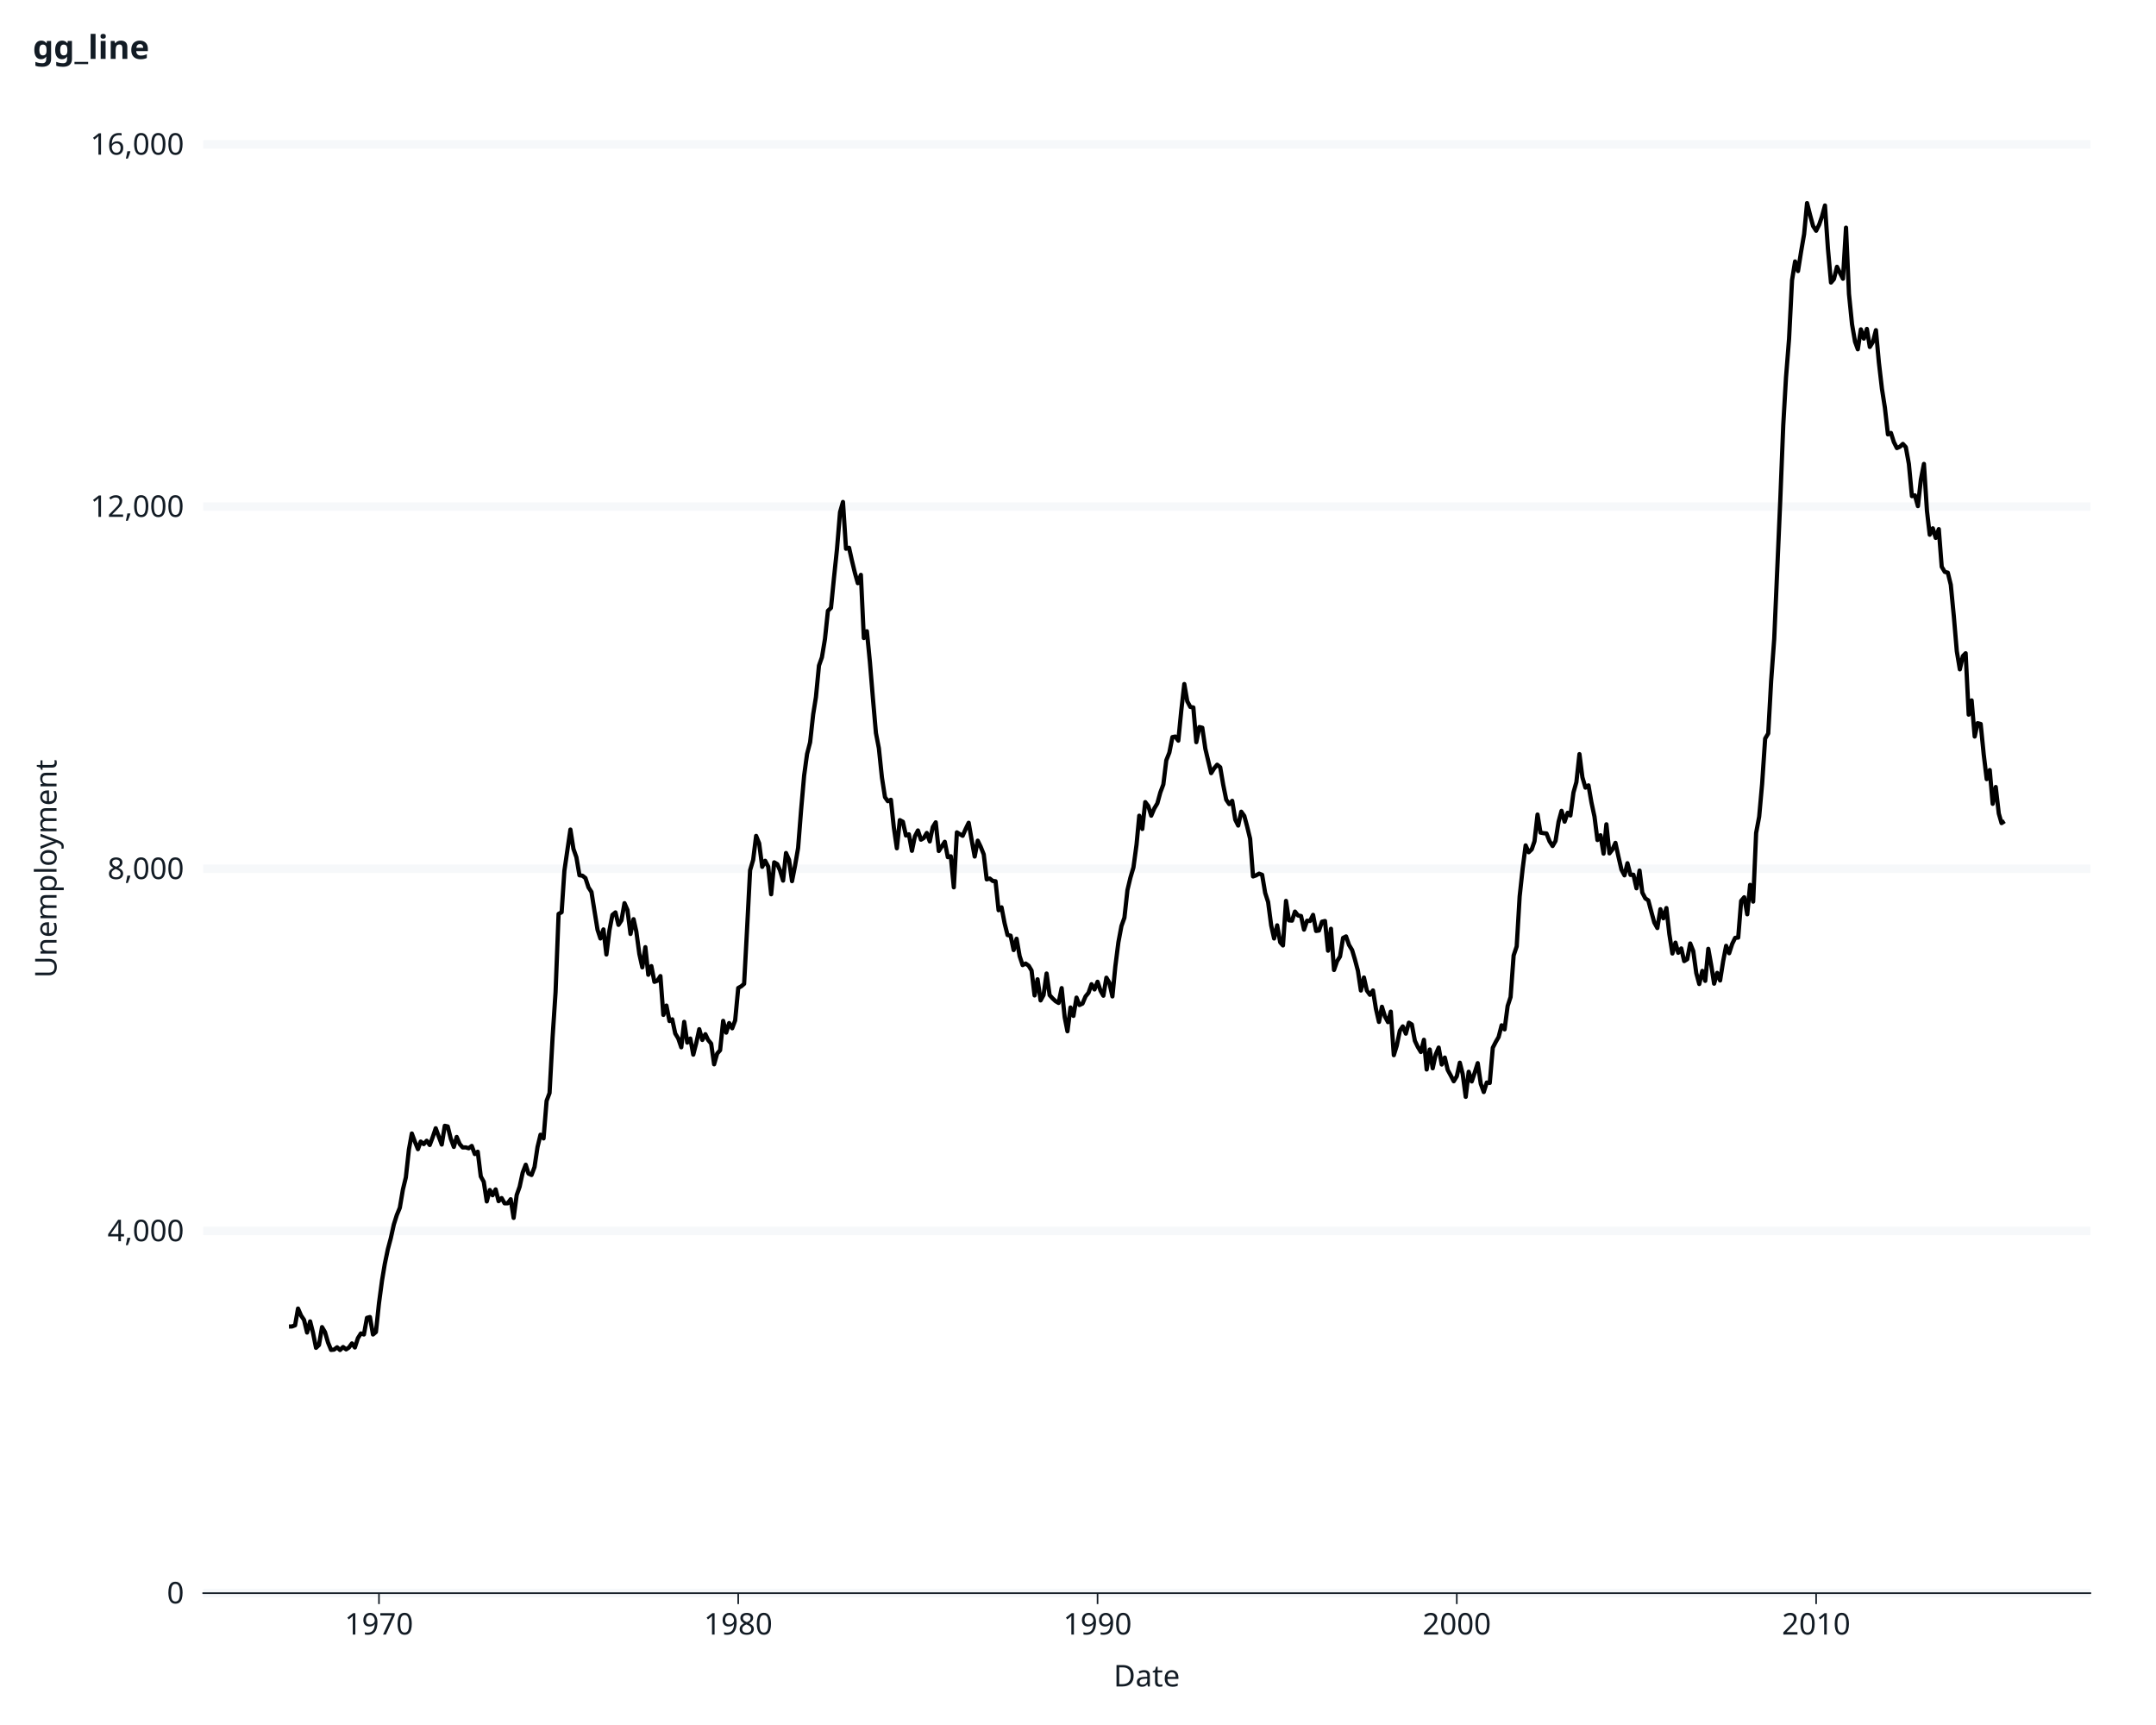
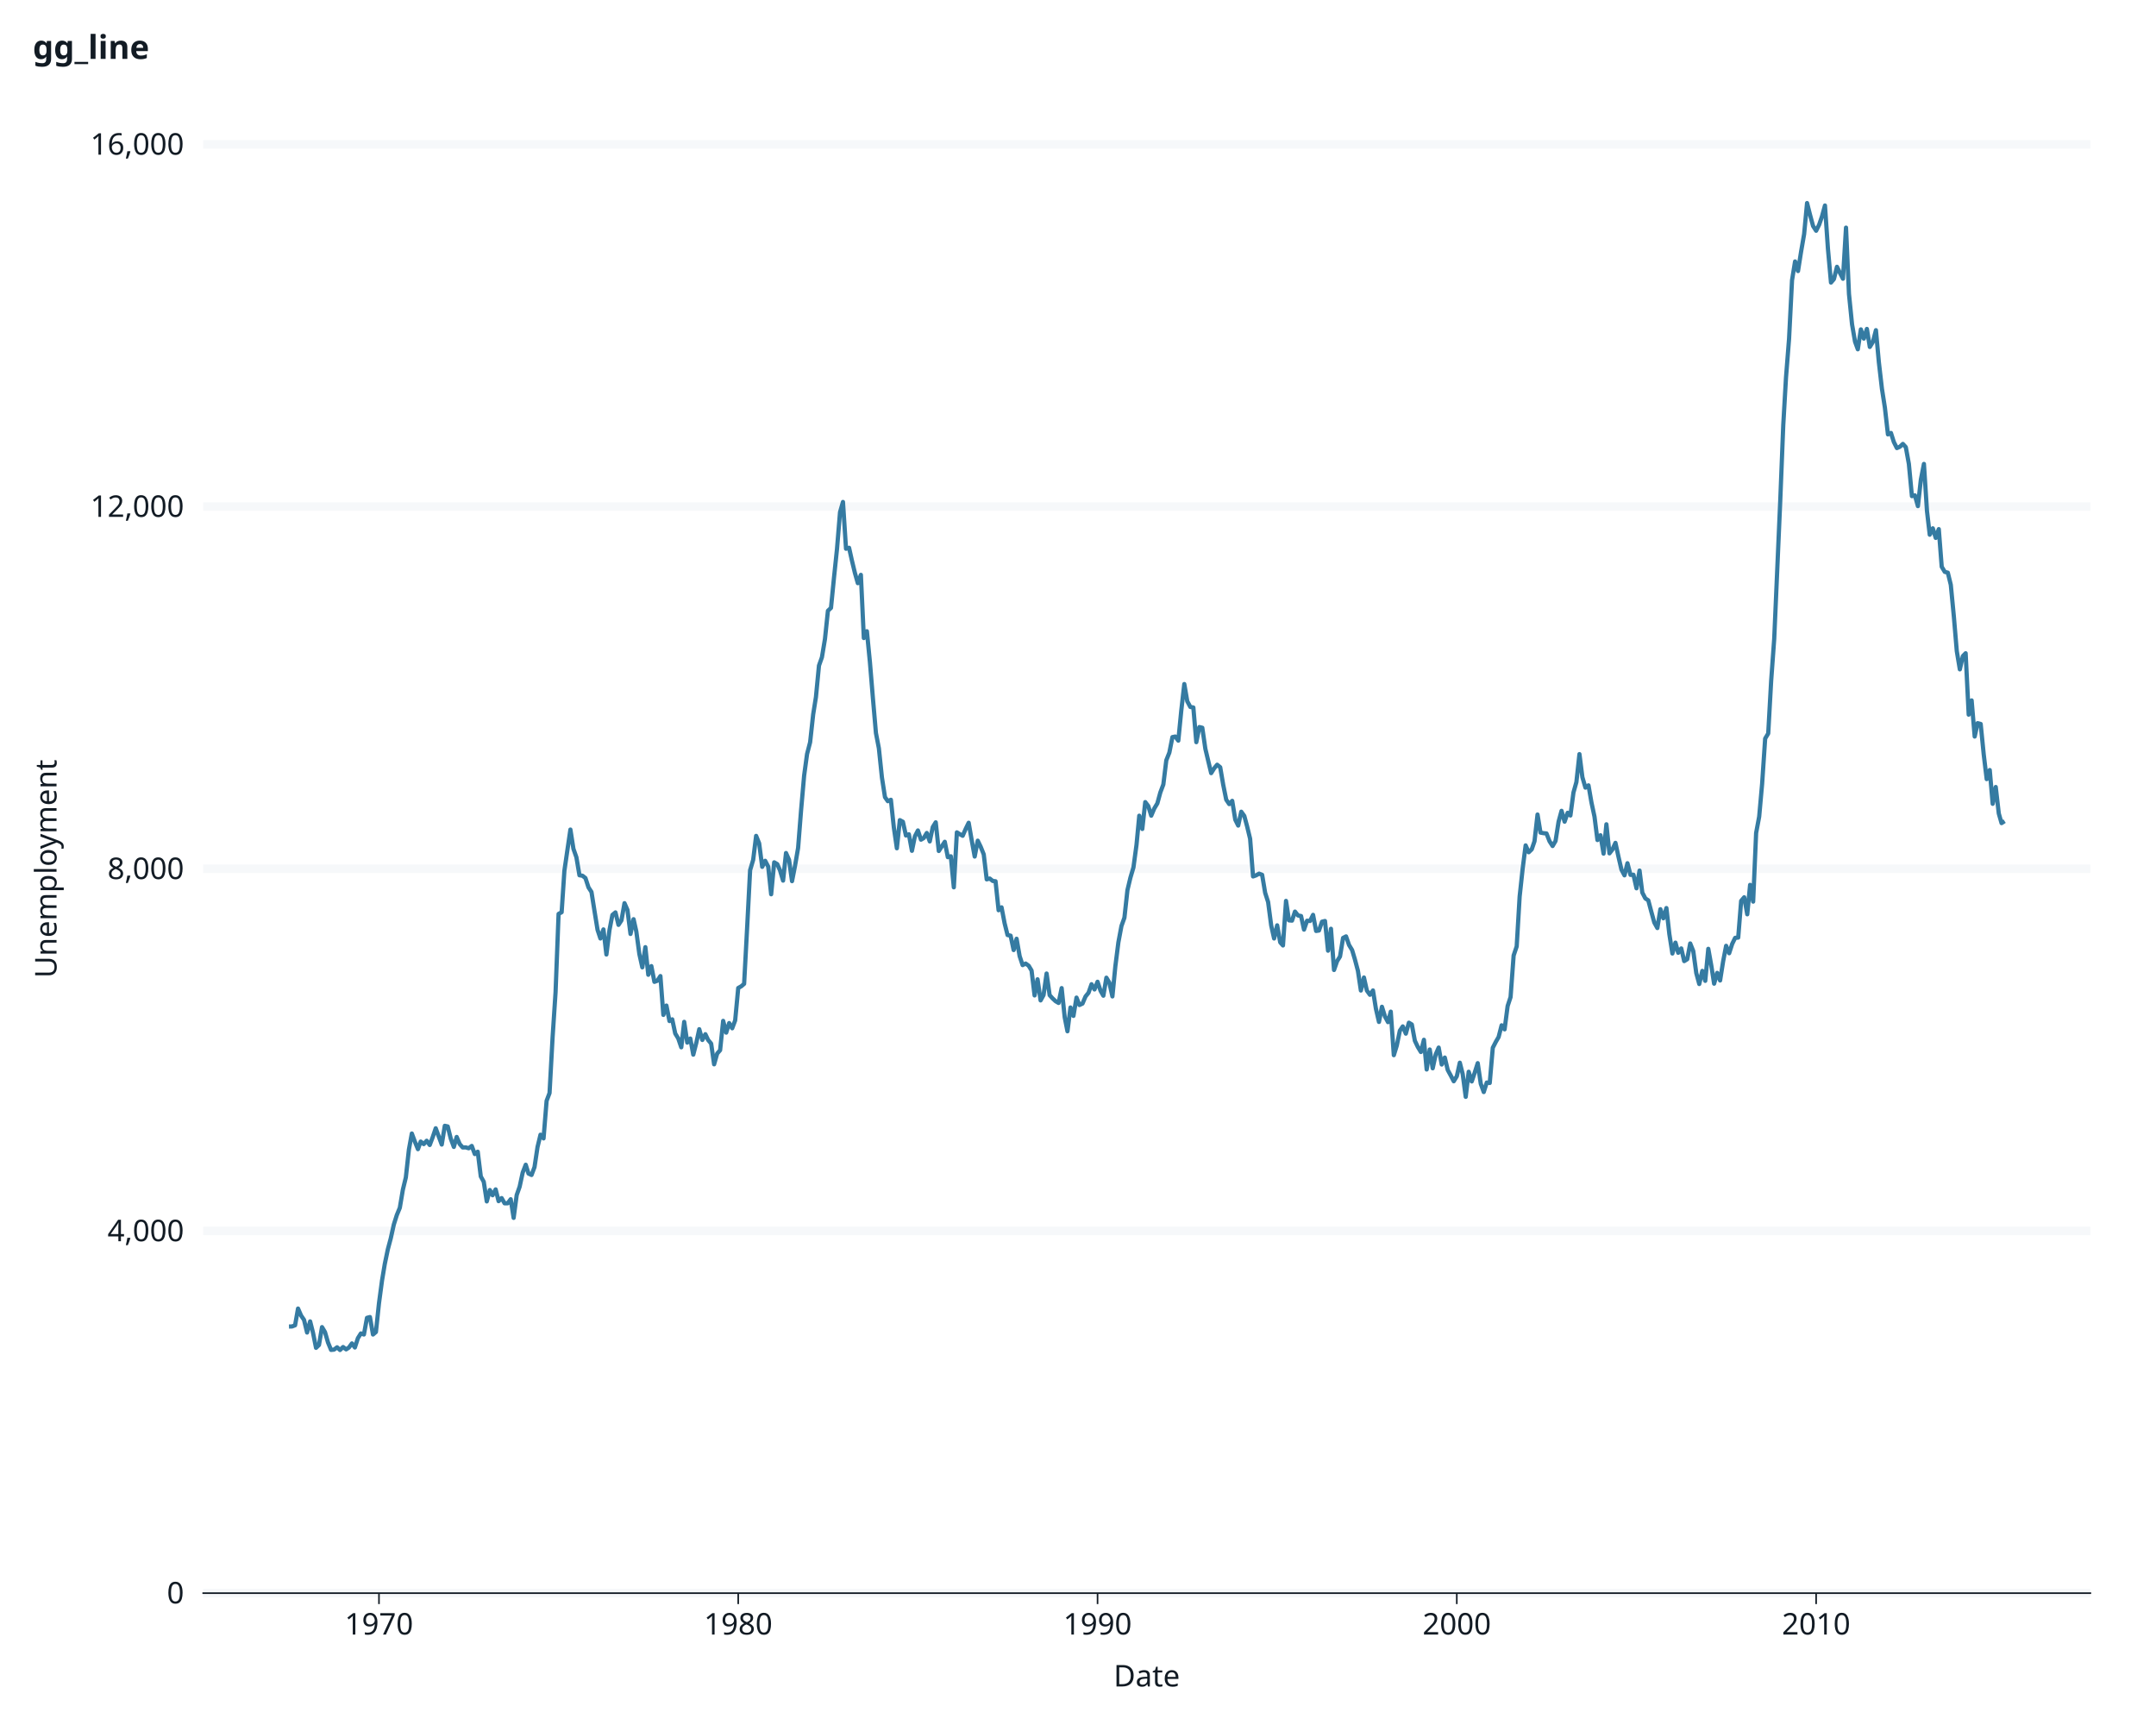
<svg xmlns="http://www.w3.org/2000/svg" class="svglite" data-engine-version="2.0" width="720.00pt" height="576.00pt" viewBox="0 0 720.00 576.00">
  <defs>
    <style type="text/css">
    .svglite line, .svglite polyline, .svglite polygon, .svglite path, .svglite rect, .svglite circle {
      fill: none;
      stroke: #000000;
      stroke-linecap: round;
      stroke-linejoin: round;
      stroke-miterlimit: 10.00;
    }
  </style>
  </defs>
  <rect width="100%" height="100%" style="stroke: none; fill: #FFFFFF;" />
  <defs>
    <clipPath id="cpMC4wMHw3MjAuMDB8MC4wMHw1NzYuMDA=">
      <rect x="0.00" y="0.00" width="720.00" height="576.00" />
    </clipPath>
  </defs>
  <g clip-path="url(#cpMC4wMHw3MjAuMDB8MC4wMHw1NzYuMDA=)">
    <rect x="0" y="0.00" width="720.00" height="576.00" style="stroke-width: 1.07; stroke: #FFFFFF; fill: #FFFFFF;" />
    <rect x="67.86" y="48.21" width="630.23" height="483.76" style="stroke-width: 1.07; stroke: #FFFFFF; fill: #FFFFFF;" />
    <polyline points="186.54,531.97 186.54,48.21 " style="stroke-width: 2.84; stroke: none; stroke-linecap: butt;" />
    <polyline points="306.53,531.97 306.53,48.21 " style="stroke-width: 2.84; stroke: none; stroke-linecap: butt;" />
    <polyline points="426.51,531.97 426.51,48.21 " style="stroke-width: 2.84; stroke: none; stroke-linecap: butt;" />
    <polyline points="546.50,531.97 546.50,48.21 " style="stroke-width: 2.84; stroke: none; stroke-linecap: butt;" />
    <polyline points="666.48,531.97 666.48,48.21 " style="stroke-width: 2.84; stroke: none; stroke-linecap: butt;" />
    <polyline points="67.86,531.97 698.08,531.97 " style="stroke-width: 2.84; stroke: #F6F8FA; stroke-linecap: butt;" />
    <polyline points="67.86,411.03 698.08,411.03 " style="stroke-width: 2.84; stroke: #F6F8FA; stroke-linecap: butt;" />
    <polyline points="67.86,290.09 698.08,290.09 " style="stroke-width: 2.84; stroke: #F6F8FA; stroke-linecap: butt;" />
    <polyline points="67.86,169.15 698.08,169.15 " style="stroke-width: 2.84; stroke: #F6F8FA; stroke-linecap: butt;" />
    <polyline points="67.86,48.21 698.08,48.21 " style="stroke-width: 2.84; stroke: #F6F8FA; stroke-linecap: butt;" />
    <polyline points="126.56,531.97 126.56,48.21 " style="stroke-width: 2.84; stroke: none; stroke-linecap: butt;" />
    <polyline points="246.53,531.97 246.53,48.21 " style="stroke-width: 2.84; stroke: none; stroke-linecap: butt;" />
    <polyline points="366.53,531.97 366.53,48.21 " style="stroke-width: 2.84; stroke: none; stroke-linecap: butt;" />
    <polyline points="486.50,531.97 486.50,48.21 " style="stroke-width: 2.84; stroke: none; stroke-linecap: butt;" />
    <polyline points="606.50,531.97 606.50,48.21 " style="stroke-width: 2.84; stroke: none; stroke-linecap: butt;" />
-     <polyline points="96.50,442.95 97.52,442.92 98.54,442.53 99.53,436.94 100.54,439.27 101.53,440.72 102.55,444.95 103.57,441.23 104.52,444.98 105.54,450.06 106.52,449.12 107.54,443.14 108.53,444.80 109.54,448.28 110.56,450.75 111.55,450.66 112.57,449.88 113.55,450.79 114.57,449.79 115.59,450.57 116.51,449.97 117.53,448.58 118.51,449.94 119.53,446.82 120.52,445.25 121.53,445.61 122.55,440.05 123.54,439.78 124.56,445.61 125.54,444.77 126.56,435.18 127.58,427.56 128.50,422.06 129.52,417.16 130.50,413.48 131.52,408.88 132.51,405.74 133.52,403.29 134.54,397.24 135.53,393.16 136.55,383.88 137.53,378.49 138.55,381.22 139.57,383.72 140.49,381.18 141.51,382.03 142.49,380.91 143.51,382.33 144.50,379.73 145.51,376.74 146.53,379.52 147.52,382.18 148.54,375.92 149.52,376.14 150.54,380.22 151.56,382.97 152.51,379.64 153.53,382.03 154.52,383.15 155.53,383.12 156.52,383.42 157.54,382.64 158.56,385.36 159.54,384.57 160.56,392.83 161.55,394.61 162.56,401.17 163.58,397.36 164.50,399.11 165.52,397.15 166.51,401.08 167.52,400.05 168.51,401.80 169.53,401.80 170.55,400.44 171.53,406.67 172.55,399.05 173.54,396.24 174.55,391.56 175.57,388.92 176.49,391.86 177.51,392.34 178.50,389.71 179.51,383.00 180.50,378.89 181.52,380.13 182.54,367.58 183.52,364.98 184.54,346.32 185.53,331.33 186.54,305.17 187.56,304.60 188.48,290.75 189.50,283.74 190.49,277.00 191.50,283.44 192.49,286.25 193.51,292.26 194.53,292.42 195.51,293.20 196.53,296.32 197.52,297.83 198.53,304.18 199.55,310.47 200.51,313.37 201.52,310.34 202.51,318.72 203.53,310.59 204.51,305.51 205.53,304.66 206.55,308.83 207.54,307.32 208.55,301.58 209.54,303.84 210.56,311.86 211.58,306.93 212.50,311.04 213.51,318.54 214.50,323.01 215.52,316.27 216.50,325.49 217.52,322.59 218.54,327.85 219.53,327.49 220.54,325.92 221.53,338.89 222.55,335.77 223.57,340.94 224.49,340.37 225.50,345.11 226.49,346.72 227.51,349.71 228.49,341.21 229.51,348.14 230.53,346.78 231.52,352.16 232.53,348.23 233.52,343.66 234.54,347.26 235.56,345.33 236.48,347.26 237.49,348.47 238.48,355.39 239.50,351.80 240.48,350.68 241.50,340.88 242.52,344.81 243.51,341.61 244.52,343.36 245.51,340.73 246.53,329.91 247.55,329.33 248.50,328.52 249.52,309.50 250.50,290.57 251.52,287.12 252.51,279.11 253.52,281.59 254.54,289.45 255.53,287.43 256.55,289.39 257.53,298.61 258.55,287.94 259.57,288.55 260.49,290.63 261.51,294.05 262.49,284.83 263.51,287.12 264.50,294.23 265.52,289.00 266.53,283.13 267.52,270.56 268.54,258.98 269.52,251.78 270.54,247.85 271.56,238.54 272.48,232.79 273.50,222.24 274.48,219.49 275.50,213.35 276.49,203.95 277.51,202.98 278.52,192.82 279.51,183.39 280.53,171.02 281.51,167.61 282.53,183.24 283.55,182.91 284.47,187.05 285.49,191.28 286.47,194.73 287.49,191.95 288.48,213.05 289.50,210.78 290.51,221.09 291.50,233.03 292.52,244.77 293.50,249.85 294.52,259.61 295.54,266.17 296.49,267.53 297.51,267.05 298.50,276.30 299.51,283.25 300.50,273.85 301.52,274.40 302.54,278.99 303.52,278.57 304.54,284.10 305.53,279.26 306.54,277.30 307.56,280.38 308.48,279.84 309.50,278.14 310.49,280.96 311.50,276.18 312.49,274.58 313.51,284.16 314.53,282.59 315.51,281.08 316.53,286.22 317.52,285.92 318.53,296.29 319.55,277.93 320.47,278.51 321.49,279.08 322.48,276.81 323.49,274.73 324.48,280.44 325.50,286.01 326.52,280.71 327.50,282.74 328.52,285.28 329.51,293.63 330.52,293.35 331.54,294.17 332.46,294.26 333.48,303.94 334.47,302.97 335.49,308.29 336.47,312.22 337.49,312.43 338.51,317.24 339.49,313.46 340.51,319.26 341.50,322.26 342.51,321.74 343.53,322.47 344.49,324.07 345.50,332.39 346.49,327.00 347.51,334.05 348.49,332.27 349.51,325.07 350.53,332.30 351.52,333.38 352.53,334.32 353.52,334.90 354.54,329.94 355.56,339.70 356.48,344.36 357.49,336.41 358.48,339.22 359.50,333.11 360.48,335.59 361.50,335.11 362.52,332.72 363.51,331.51 364.52,328.64 365.51,330.39 366.53,327.82 367.55,330.87 368.47,332.48 369.48,326.46 370.47,328.12 371.49,332.72 372.47,322.68 373.49,314.64 374.51,309.20 375.50,306.44 376.51,297.22 377.50,293.08 378.52,289.63 379.54,282.08 380.46,272.37 381.47,276.81 382.46,267.83 383.48,269.17 384.46,272.37 385.48,269.95 386.50,268.26 387.49,264.63 388.50,261.94 389.49,253.87 390.51,251.30 391.53,246.13 392.48,245.94 393.50,247.31 394.48,237.36 395.50,228.41 396.49,234.15 397.51,236.06 398.52,236.24 399.51,247.82 400.53,242.77 401.51,243.01 402.53,250.03 403.55,254.32 404.47,258.16 405.49,256.53 406.47,255.35 407.49,256.19 408.48,261.97 409.50,267.02 410.51,268.50 411.50,267.41 412.52,273.70 413.50,275.67 414.52,271.04 415.54,272.46 416.46,275.88 417.48,280.08 418.46,292.66 419.48,292.29 420.47,291.72 421.49,292.11 422.50,298.13 423.49,301.21 424.51,308.98 425.49,313.37 426.51,308.98 427.53,314.67 428.45,315.70 429.47,300.82 430.45,307.32 431.47,307.41 432.46,304.39 433.48,305.69 434.49,305.87 435.48,310.41 436.50,307.44 437.48,307.53 438.50,305.48 439.52,310.86 440.47,310.71 441.49,307.77 442.48,307.53 443.50,317.45 444.48,310.13 445.50,323.89 446.52,320.96 447.50,319.39 448.52,313.19 449.51,312.67 450.52,315.55 451.54,317.24 452.46,320.32 453.48,324.16 454.47,330.75 455.49,326.40 456.47,330.75 457.49,332.17 458.51,330.72 459.49,336.83 460.51,341.24 461.50,336.17 462.52,339.43 463.53,341.31 464.45,337.80 465.47,352.34 466.46,349.14 467.48,344.15 468.46,342.73 469.48,345.15 470.50,341.49 471.48,342.09 472.50,347.53 473.49,349.59 474.51,351.28 475.52,347.20 476.44,357.12 477.46,350.44 478.45,356.72 479.47,352.04 480.45,349.80 481.47,355.46 482.49,353.13 483.47,357.27 484.49,359.14 485.48,361.05 486.50,359.39 487.51,354.85 488.47,358.63 489.48,366.25 490.47,357.87 491.49,361.11 492.47,358.21 493.49,355.00 494.51,361.90 495.50,364.65 496.51,361.47 497.50,361.62 498.52,349.86 499.54,347.87 500.46,346.29 501.47,342.36 502.46,343.72 503.48,335.92 504.46,332.93 505.48,319.05 506.50,316.03 507.49,299.34 508.50,290.00 509.49,282.29 510.51,284.58 511.53,283.59 512.45,280.90 513.46,271.98 514.45,278.02 515.47,278.21 516.45,278.30 517.47,280.90 518.49,282.50 519.48,280.81 520.49,274.37 521.48,270.74 522.50,274.37 523.52,271.40 524.44,272.31 525.46,264.63 526.44,261.15 527.46,251.81 528.44,259.52 529.46,263.00 530.48,262.24 531.47,267.96 532.48,272.67 533.47,280.50 534.49,278.90 535.51,285.04 536.46,275.24 537.48,284.95 538.46,283.68 539.48,281.44 540.47,285.98 541.49,290.39 542.50,292.29 543.49,288.24 544.51,292.14 545.49,292.08 546.51,296.62 547.53,290.69 548.45,298.04 549.47,300.00 550.45,300.64 551.47,304.48 552.46,308.05 553.48,309.89 554.49,303.60 555.48,306.63 556.50,303.21 557.48,311.89 558.50,318.39 559.52,314.76 560.44,318.15 561.46,316.69 562.44,320.93 563.46,320.29 564.45,315.03 565.47,317.57 566.48,324.95 567.47,328.58 568.49,324.19 569.47,327.52 570.49,316.82 571.51,322.53 572.43,328.46 573.45,324.86 574.43,327.40 575.45,320.96 576.44,315.82 577.46,318.30 578.47,315.18 579.46,313.16 580.48,313.07 581.46,300.82 582.48,299.61 583.50,305.30 584.45,295.47 585.47,301.06 586.46,278.14 587.48,272.70 588.46,261.76 589.48,246.61 590.50,244.92 591.48,227.38 592.50,213.35 593.49,190.74 594.51,167.40 595.52,142.00 596.44,126.03 597.46,113.12 598.45,93.59 599.47,87.30 600.45,90.51 601.47,84.07 602.49,78.17 603.47,67.80 604.49,71.82 605.48,75.48 606.50,77.05 607.51,75.03 608.43,72.34 609.45,68.62 610.44,83.01 611.46,94.35 612.44,93.20 613.46,89.09 614.48,91.17 615.46,93.08 616.48,76.00 617.47,98.16 618.49,108.29 619.50,114.12 620.42,116.63 621.44,109.98 622.43,113.06 623.45,109.83 624.43,115.85 625.45,114.18 626.47,110.25 627.45,120.95 628.47,129.78 629.46,136.10 630.48,145.05 631.49,144.57 632.45,147.59 633.47,149.62 634.45,149.19 635.47,148.23 636.45,149.31 637.47,154.91 638.49,165.67 639.48,165.40 640.49,169.00 641.48,160.14 642.50,154.91 643.52,170.66 644.44,178.55 645.46,176.41 646.44,179.61 647.46,176.68 648.44,189.25 649.46,190.95 650.48,191.22 651.47,195.27 652.49,205.82 653.47,217.40 654.49,223.51 655.51,219.07 656.43,218.13 657.45,238.63 658.43,233.88 659.45,245.94 660.43,241.47 661.45,241.74 662.47,251.93 663.46,260.16 664.48,257.13 665.46,268.41 666.48,262.79 667.50,271.64 668.42,274.85 669.44,274.18 " style="stroke-width: 1.41; stroke-linecap: butt;" />
+     <polyline points="96.50,442.95 97.52,442.92 98.54,442.53 99.53,436.94 100.54,439.27 101.53,440.72 102.55,444.95 103.57,441.23 104.52,444.98 105.54,450.06 106.52,449.12 107.54,443.14 108.53,444.80 109.54,448.28 110.56,450.75 111.55,450.66 112.57,449.88 113.55,450.79 114.57,449.79 115.59,450.57 116.51,449.97 117.53,448.58 118.51,449.94 119.53,446.82 120.52,445.25 121.53,445.61 122.55,440.05 123.54,439.78 124.56,445.61 125.54,444.77 126.56,435.18 127.58,427.56 128.50,422.06 129.52,417.16 130.50,413.48 131.52,408.88 132.51,405.74 133.52,403.29 134.54,397.24 135.53,393.16 136.55,383.88 137.53,378.49 138.55,381.22 139.57,383.72 140.49,381.18 141.51,382.03 142.49,380.91 143.51,382.33 144.50,379.73 145.51,376.74 146.53,379.52 147.52,382.18 148.54,375.92 149.52,376.14 150.54,380.22 151.56,382.97 152.51,379.64 153.53,382.03 154.52,383.15 155.53,383.12 156.52,383.42 157.54,382.64 158.56,385.36 159.54,384.57 160.56,392.83 161.55,394.61 162.56,401.17 163.58,397.36 164.50,399.11 165.52,397.15 166.51,401.08 167.52,400.05 168.51,401.80 169.53,401.80 170.55,400.44 171.53,406.67 172.55,399.05 173.54,396.24 174.55,391.56 175.57,388.92 176.49,391.86 177.51,392.34 178.50,389.71 179.51,383.00 180.50,378.89 181.52,380.13 182.54,367.58 183.52,364.98 184.54,346.32 185.53,331.33 186.54,305.17 187.56,304.60 188.48,290.75 189.50,283.74 190.49,277.00 191.50,283.44 192.49,286.25 193.51,292.26 194.53,292.42 195.51,293.20 196.53,296.32 197.52,297.83 198.53,304.18 199.55,310.47 200.51,313.37 201.52,310.34 202.51,318.72 203.53,310.59 204.51,305.51 205.53,304.66 206.55,308.83 207.54,307.32 208.55,301.58 209.54,303.84 210.56,311.86 211.58,306.93 212.50,311.04 213.51,318.54 214.50,323.01 215.52,316.27 216.50,325.49 217.52,322.59 218.54,327.85 219.53,327.49 220.54,325.92 221.53,338.89 222.55,335.77 223.57,340.94 224.49,340.37 225.50,345.11 226.49,346.72 227.51,349.71 228.49,341.21 229.51,348.14 230.53,346.78 231.52,352.16 232.53,348.23 233.52,343.66 234.54,347.26 235.56,345.33 236.48,347.26 237.49,348.47 238.48,355.39 239.50,351.80 240.48,350.68 241.50,340.88 242.52,344.81 243.51,341.61 244.52,343.36 245.51,340.73 246.53,329.91 247.55,329.33 248.50,328.52 249.52,309.50 250.50,290.57 251.52,287.12 252.51,279.11 253.52,281.59 254.54,289.45 255.53,287.43 256.55,289.39 257.53,298.61 258.55,287.94 259.57,288.55 260.49,290.63 261.51,294.05 262.49,284.83 263.51,287.12 264.50,294.23 265.52,289.00 266.53,283.13 267.52,270.56 268.54,258.98 269.52,251.78 270.54,247.85 271.56,238.54 272.48,232.79 273.50,222.24 274.48,219.49 275.50,213.35 276.49,203.95 277.51,202.98 278.52,192.82 279.51,183.39 280.53,171.02 281.51,167.61 282.53,183.24 283.55,182.91 284.47,187.05 285.49,191.28 286.47,194.73 287.49,191.95 288.48,213.05 289.50,210.78 290.51,221.09 291.50,233.03 292.52,244.77 293.50,249.85 294.52,259.61 295.54,266.17 296.49,267.53 297.51,267.05 298.50,276.30 299.51,283.25 300.50,273.85 301.52,274.40 302.54,278.99 303.52,278.57 304.54,284.10 305.53,279.26 306.54,277.30 307.56,280.38 308.48,279.84 309.50,278.14 310.49,280.96 311.50,276.18 312.49,274.58 313.51,284.16 314.53,282.59 315.51,281.08 316.53,286.22 317.52,285.92 318.53,296.29 319.55,277.93 320.47,278.51 321.49,279.08 322.48,276.81 323.49,274.73 324.48,280.44 325.50,286.01 326.52,280.71 327.50,282.74 328.52,285.28 329.51,293.63 330.52,293.35 331.54,294.17 332.46,294.26 333.48,303.94 334.47,302.97 335.49,308.29 336.47,312.22 337.49,312.43 338.51,317.24 339.49,313.46 340.51,319.26 341.50,322.26 342.51,321.74 343.53,322.47 344.49,324.07 345.50,332.39 346.49,327.00 347.51,334.05 348.49,332.27 349.51,325.07 350.53,332.30 351.52,333.38 352.53,334.32 353.52,334.90 354.54,329.94 355.56,339.70 356.48,344.36 357.49,336.41 358.48,339.22 359.50,333.11 360.48,335.59 361.50,335.11 362.52,332.72 363.51,331.51 364.52,328.64 365.51,330.39 366.53,327.82 367.55,330.87 368.47,332.48 369.48,326.46 370.47,328.12 371.49,332.72 372.47,322.68 373.49,314.64 374.51,309.20 375.50,306.44 376.51,297.22 377.50,293.08 378.52,289.63 379.54,282.08 380.46,272.37 381.47,276.81 382.46,267.83 383.48,269.17 384.46,272.37 385.48,269.95 386.50,268.26 387.49,264.63 388.50,261.94 389.49,253.87 390.51,251.30 391.53,246.13 392.48,245.94 393.50,247.31 394.48,237.36 395.50,228.41 396.49,234.15 397.51,236.06 398.52,236.24 399.51,247.82 400.53,242.77 401.51,243.01 402.53,250.03 403.55,254.32 404.47,258.16 405.49,256.53 406.47,255.35 407.49,256.19 408.48,261.97 409.50,267.02 410.51,268.50 411.50,267.41 412.52,273.70 413.50,275.67 414.52,271.04 415.54,272.46 416.46,275.88 417.48,280.08 418.46,292.66 419.48,292.29 420.47,291.72 421.49,292.11 422.50,298.13 423.49,301.21 424.51,308.98 425.49,313.37 426.51,308.98 427.53,314.67 428.45,315.70 429.47,300.82 430.45,307.32 431.47,307.41 432.46,304.39 433.48,305.69 434.49,305.87 435.48,310.41 436.50,307.44 437.48,307.53 438.50,305.48 439.52,310.86 440.47,310.71 441.49,307.77 442.48,307.53 443.50,317.45 444.48,310.13 445.50,323.89 446.52,320.96 447.50,319.39 448.52,313.19 449.51,312.67 450.52,315.55 451.54,317.24 452.46,320.32 453.48,324.16 454.47,330.75 455.49,326.40 456.47,330.75 457.49,332.17 458.51,330.72 459.49,336.83 460.51,341.24 461.50,336.17 462.52,339.43 463.53,341.31 464.45,337.80 465.47,352.34 466.46,349.14 467.48,344.15 468.46,342.73 469.48,345.15 470.50,341.49 471.48,342.09 472.50,347.53 473.49,349.59 474.51,351.28 475.52,347.20 476.44,357.12 477.46,350.44 478.45,356.72 479.47,352.04 480.45,349.80 481.47,355.46 482.49,353.13 483.47,357.27 484.49,359.14 485.48,361.05 486.50,359.39 487.51,354.85 488.47,358.63 489.48,366.25 490.47,357.87 491.49,361.11 492.47,358.21 493.49,355.00 494.51,361.90 495.50,364.65 496.51,361.47 497.50,361.62 498.52,349.86 499.54,347.87 500.46,346.29 501.47,342.36 502.46,343.72 503.48,335.92 504.46,332.93 505.48,319.05 506.50,316.03 507.49,299.34 508.50,290.00 509.49,282.29 510.51,284.58 511.53,283.59 512.45,280.90 513.46,271.98 514.45,278.02 515.47,278.21 516.45,278.30 517.47,280.90 518.49,282.50 519.48,280.81 520.49,274.37 521.48,270.74 522.50,274.37 523.52,271.40 524.44,272.31 525.46,264.63 526.44,261.15 527.46,251.81 528.44,259.52 529.46,263.00 530.48,262.24 531.47,267.96 532.48,272.67 533.47,280.50 534.49,278.90 535.51,285.04 536.46,275.24 537.48,284.95 538.46,283.68 539.48,281.44 540.47,285.98 541.49,290.39 542.50,292.29 543.49,288.24 544.51,292.14 545.49,292.08 546.51,296.62 547.53,290.69 548.45,298.04 549.47,300.00 550.45,300.64 551.47,304.48 552.46,308.05 553.48,309.89 554.49,303.60 555.48,306.63 556.50,303.21 557.48,311.89 558.50,318.39 559.52,314.76 560.44,318.15 561.46,316.69 562.44,320.93 563.46,320.29 564.45,315.03 565.47,317.57 566.48,324.95 567.47,328.58 568.49,324.19 569.47,327.52 570.49,316.82 571.51,322.53 572.43,328.46 573.45,324.86 574.43,327.40 575.45,320.96 576.44,315.82 577.46,318.30 578.47,315.18 579.46,313.16 580.48,313.07 581.46,300.82 582.48,299.61 583.50,305.30 584.45,295.47 585.47,301.06 586.46,278.14 587.48,272.70 588.46,261.76 589.48,246.61 590.50,244.92 591.48,227.38 592.50,213.35 593.49,190.74 594.51,167.40 595.52,142.00 596.44,126.03 597.46,113.12 598.45,93.59 599.47,87.30 600.45,90.51 601.47,84.07 602.49,78.17 603.47,67.80 604.49,71.82 605.48,75.48 606.50,77.05 607.51,75.03 608.43,72.34 609.45,68.62 610.44,83.01 611.46,94.35 612.44,93.20 613.46,89.09 614.48,91.17 615.46,93.08 616.48,76.00 617.47,98.16 618.49,108.29 619.50,114.12 620.42,116.63 621.44,109.98 622.43,113.06 623.45,109.83 624.43,115.85 625.45,114.18 626.47,110.25 627.45,120.95 628.47,129.78 629.46,136.10 630.48,145.05 631.49,144.57 632.45,147.59 633.47,149.62 634.45,149.19 635.47,148.23 636.45,149.31 637.47,154.91 638.49,165.67 639.48,165.40 640.49,169.00 641.48,160.14 642.50,154.91 643.52,170.66 644.44,178.55 645.46,176.41 646.44,179.61 647.46,176.68 648.44,189.25 649.46,190.95 650.48,191.22 651.47,195.27 652.49,205.82 653.47,217.40 654.49,223.51 655.51,219.07 656.43,218.13 657.45,238.63 658.43,233.88 659.45,245.94 660.43,241.47 661.45,241.74 662.47,251.93 663.46,260.16 664.48,257.13 665.46,268.41 666.48,262.79 667.50,271.64 668.42,274.85 669.44,274.18 " style="stroke-width: 1.41; stroke: #357BA2; stroke-linecap: butt;" />
    <polyline points="67.86,531.97 67.86,48.21 " style="stroke-width: 0.53; stroke: none; stroke-linecap: square;" />
    <text x="61.46" y="535.41" text-anchor="end" style="font-size: 10.00px; fill: #121B24; font-family: sans;" textLength="5.56px" lengthAdjust="spacingAndGlyphs">0</text>
    <text x="61.46" y="414.47" text-anchor="end" style="font-size: 10.00px; fill: #121B24; font-family: sans;" textLength="25.03px" lengthAdjust="spacingAndGlyphs">4,000</text>
    <text x="61.46" y="293.53" text-anchor="end" style="font-size: 10.00px; fill: #121B24; font-family: sans;" textLength="25.03px" lengthAdjust="spacingAndGlyphs">8,000</text>
    <text x="61.46" y="172.59" text-anchor="end" style="font-size: 10.00px; fill: #121B24; font-family: sans;" textLength="30.59px" lengthAdjust="spacingAndGlyphs">12,000</text>
    <text x="61.46" y="51.65" text-anchor="end" style="font-size: 10.00px; fill: #121B24; font-family: sans;" textLength="30.59px" lengthAdjust="spacingAndGlyphs">16,000</text>
    <polyline points="64.20,531.97 67.86,531.97 " style="stroke-width: 0.53; stroke: none; stroke-linecap: butt;" />
    <polyline points="64.20,411.03 67.86,411.03 " style="stroke-width: 0.53; stroke: none; stroke-linecap: butt;" />
    <polyline points="64.20,290.09 67.86,290.09 " style="stroke-width: 0.53; stroke: none; stroke-linecap: butt;" />
    <polyline points="64.20,169.15 67.86,169.15 " style="stroke-width: 0.53; stroke: none; stroke-linecap: butt;" />
    <polyline points="64.20,48.21 67.86,48.21 " style="stroke-width: 0.53; stroke: none; stroke-linecap: butt;" />
    <polyline points="67.86,531.97 698.08,531.97 " style="stroke-width: 0.53; stroke: #121B24; stroke-linecap: square;" />
    <polyline points="126.56,535.62 126.56,531.97 " style="stroke-width: 0.53; stroke: #121B24; stroke-linecap: butt;" />
    <polyline points="246.53,535.62 246.53,531.97 " style="stroke-width: 0.53; stroke: #121B24; stroke-linecap: butt;" />
    <polyline points="366.53,535.62 366.53,531.97 " style="stroke-width: 0.53; stroke: #121B24; stroke-linecap: butt;" />
    <polyline points="486.50,535.62 486.50,531.97 " style="stroke-width: 0.53; stroke: #121B24; stroke-linecap: butt;" />
    <polyline points="606.50,535.62 606.50,531.97 " style="stroke-width: 0.53; stroke: #121B24; stroke-linecap: butt;" />
    <text x="126.56" y="545.79" text-anchor="middle" style="font-size: 10.00px; fill: #121B24; font-family: sans;" textLength="22.25px" lengthAdjust="spacingAndGlyphs">1970</text>
    <text x="246.53" y="545.79" text-anchor="middle" style="font-size: 10.00px; fill: #121B24; font-family: sans;" textLength="22.25px" lengthAdjust="spacingAndGlyphs">1980</text>
    <text x="366.53" y="545.79" text-anchor="middle" style="font-size: 10.00px; fill: #121B24; font-family: sans;" textLength="22.25px" lengthAdjust="spacingAndGlyphs">1990</text>
    <text x="486.50" y="545.79" text-anchor="middle" style="font-size: 10.00px; fill: #121B24; font-family: sans;" textLength="22.25px" lengthAdjust="spacingAndGlyphs">2000</text>
    <text x="606.50" y="545.79" text-anchor="middle" style="font-size: 10.00px; fill: #121B24; font-family: sans;" textLength="22.25px" lengthAdjust="spacingAndGlyphs">2010</text>
    <text x="382.97" y="563.13" text-anchor="middle" style="font-size: 10.00px; fill: #121B24; font-family: sans;" textLength="21.13px" lengthAdjust="spacingAndGlyphs">Date</text>
    <text transform="translate(18.88,290.09) rotate(-90)" text-anchor="middle" style="font-size: 10.00px; fill: #121B24; font-family: sans;" textLength="67.27px" lengthAdjust="spacingAndGlyphs">Unemployment</text>
    <text x="10.96" y="19.67" style="font-size: 11.00px; font-weight: bold; fill: #121B24; font-family: sans;" textLength="35.48px" lengthAdjust="spacingAndGlyphs">gg_line</text>
  </g>
</svg>
